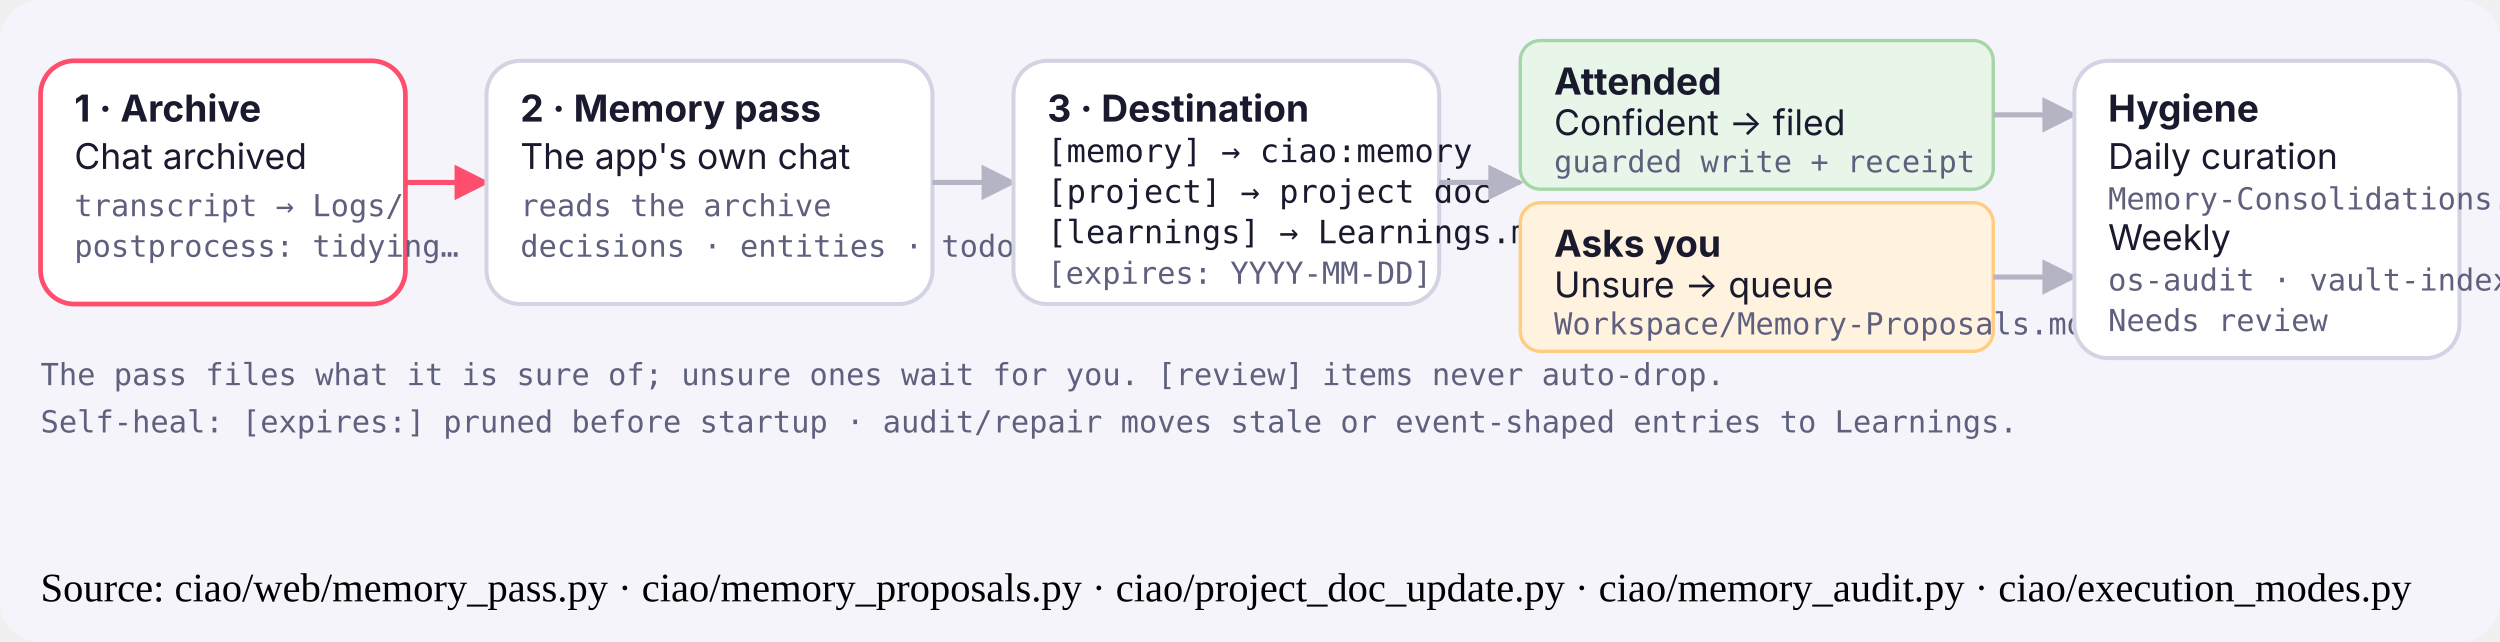
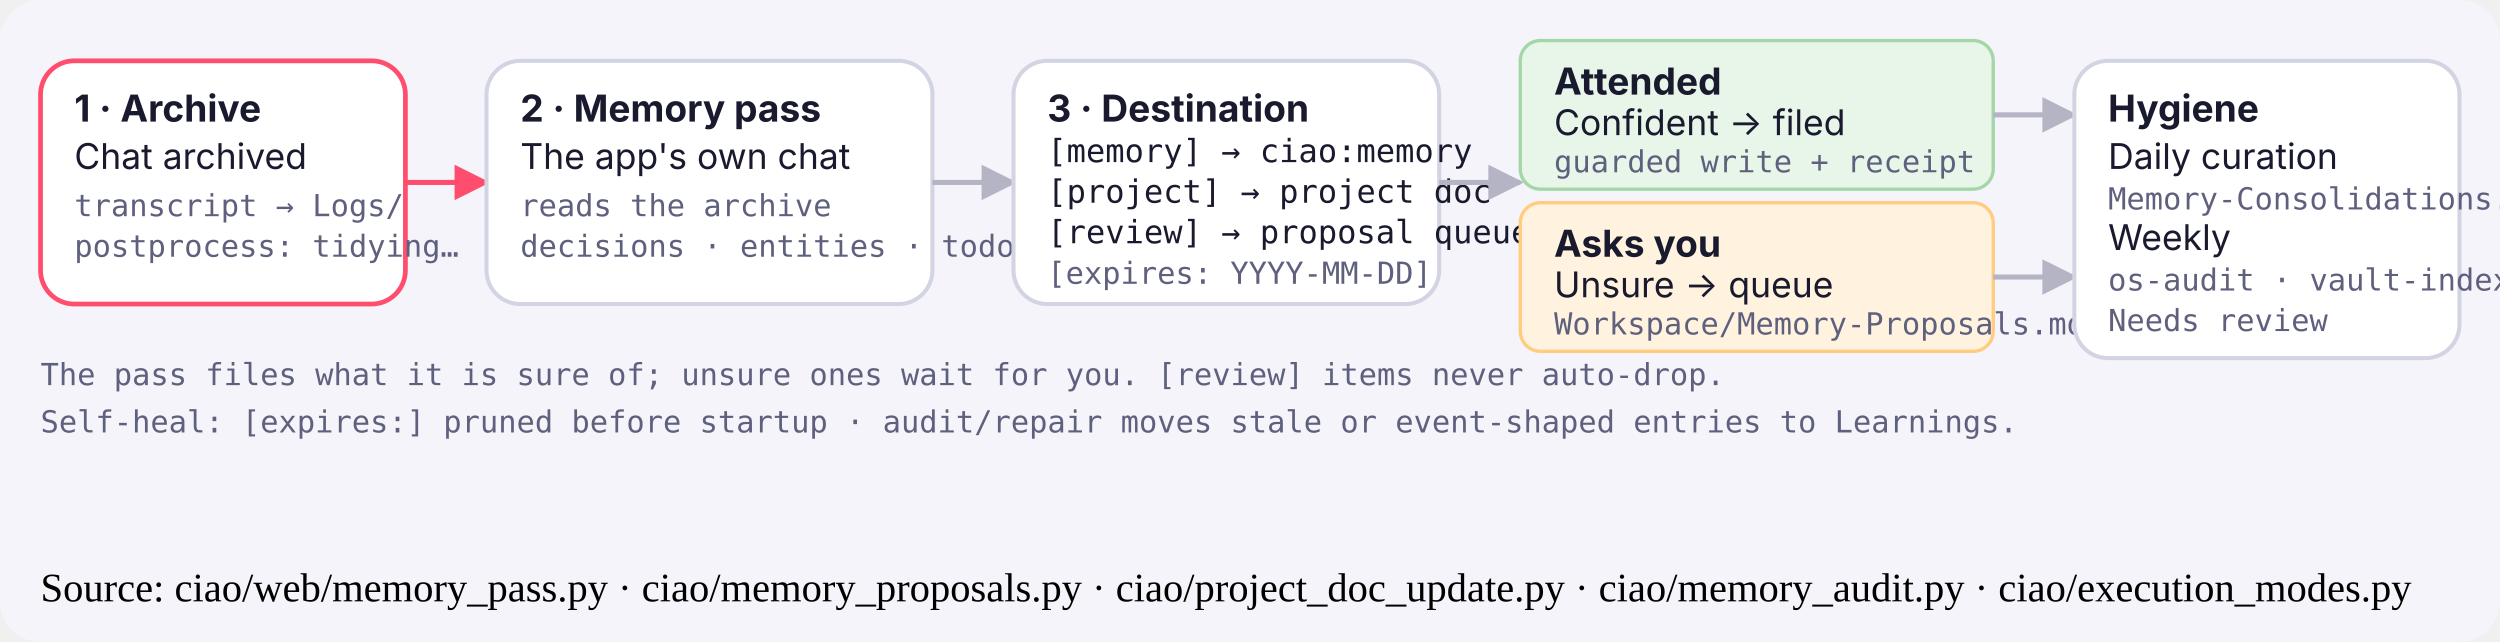
<svg xmlns="http://www.w3.org/2000/svg" viewBox="0 0 740 190" role="img" aria-labelledby="title desc">
  <style>
  .bg { fill: #f4f4fa; }
  .step { fill: #ffffff; stroke: #d2d4e3; stroke-width: 1.2; rx: 10; }
  .step-pink { stroke: #ff4d6d; stroke-width: 1.4; }
  .label { font-family: -apple-system, BlinkMacSystemFont, 'SF Pro Text', sans-serif; font-size: 10.5px; fill: #1a1a2e; }
  .label-bold { font-weight: 700; font-size: 11px; }
  .mono { font-family: SFMono-Regular, 'SF Mono', Menlo, monospace; font-size: 9px; fill: #5f607d; }
  .mono-dark { font-family: SFMono-Regular, 'SF Mono', Menlo, monospace; font-size: 9.5px; fill: #1a1a2e; }
  .arrow { stroke: #b4b4c4; stroke-width: 1.5; fill: none; marker-end: url(#ah); }
  .arrow-pink { stroke: #ff4d6d; stroke-width: 1.5; fill: none; marker-end: url(#ah-pink); }
  .badge-auto { fill: #e8f5e9; stroke: #a5d6a7; stroke-width: 1; rx: 6; }
  .badge-ask { fill: #fff3e0; stroke: #ffcc80; stroke-width: 1; rx: 6; }
</style>
  <defs>
    <marker id="ah" viewBox="0 0 10 10" refX="9" refY="5" markerWidth="7" markerHeight="7" orient="auto">
      <path d="M 0 0 L 10 5 L 0 10 z" fill="#b4b4c4" />
    </marker>
    <marker id="ah-pink" viewBox="0 0 10 10" refX="9" refY="5" markerWidth="7" markerHeight="7" orient="auto">
      <path d="M 0 0 L 10 5 L 0 10 z" fill="#ff4d6d" />
    </marker>
  </defs>
  <rect width="740" height="190" rx="12" class="bg" />
  <rect x="12" y="18" width="108" height="72" rx="10" class="step step-pink" />
  <text x="22" y="36" class="label label-bold">1 · Archive</text>
  <text x="22" y="50" class="label">Chat archived</text>
  <text x="22" y="64" class="mono">transcript → Logs/</text>
  <text x="22" y="76" class="mono">postprocess: tidying…</text>
  <line x1="120" y1="54" x2="144" y2="54" class="arrow-pink" />
  <rect x="144" y="18" width="132" height="72" rx="10" class="step" />
  <text x="154" y="36" class="label label-bold">2 · Memory pass</text>
  <text x="154" y="50" class="label">The app's own chat</text>
  <text x="154" y="64" class="mono">reads the archive</text>
  <text x="154" y="76" class="mono">decisions · entities · todos</text>
  <line x1="276" y1="54" x2="300" y2="54" class="arrow" />
  <rect x="300" y="18" width="126" height="72" rx="10" class="step" />
  <text x="310" y="36" class="label label-bold">3 · Destination</text>
  <text x="310" y="48" class="mono-dark">[memory] → ciao:memory</text>
  <text x="310" y="60" class="mono-dark">[project] → project doc</text>
-   <text x="310" y="72" class="mono-dark">[learnings] → Learnings.md</text>
+   <text x="310" y="72" class="mono-dark">[review] → proposal queue</text>
  <text x="310" y="84" class="mono">[expires: YYYY-MM-DD]</text>
  <line x1="426" y1="54" x2="450" y2="54" class="arrow" />
  <g>
    <rect x="450" y="12" width="140" height="44" rx="8" class="badge-auto" />
    <text x="460" y="28" class="label label-bold">Attended</text>
    <text x="460" y="40" class="label">Confident → filed</text>
    <text x="460" y="51" class="mono">guarded write + receipt</text>
    <rect x="450" y="60" width="140" height="44" rx="8" class="badge-ask" />
    <text x="460" y="76" class="label label-bold">Asks you</text>
    <text x="460" y="88" class="label">Unsure → queue</text>
    <text x="460" y="99" class="mono">Workspace/Memory-Proposals.md</text>
  </g>
  <line x1="590" y1="34" x2="614" y2="34" class="arrow" />
  <line x1="590" y1="82" x2="614" y2="82" class="arrow" />
  <rect x="614" y="18" width="114" height="88" rx="10" class="step" />
  <text x="624" y="36" class="label label-bold">Hygiene</text>
  <text x="624" y="50" class="label">Daily curation</text>
  <text x="624" y="62" class="mono">Memory-Consolidations.md</text>
  <text x="624" y="74" class="label">Weekly</text>
  <text x="624" y="86" class="mono">os-audit · vault-index</text>
  <text x="624" y="98" class="mono">Needs review</text>
  <text x="12" y="114" class="mono">The pass files what it is sure of; unsure ones wait for you. [review] items never auto-drop.</text>
  <text x="12" y="128" class="mono">Self-heal: [expires:] pruned before startup · audit/repair moves stale or event-shaped entries to Learnings.</text>
  <text x="12" y="178" class="mono-muted">Source: ciao/web/memory_pass.py · ciao/memory_proposals.py · ciao/project_doc_update.py · ciao/memory_audit.py · ciao/execution_modes.py</text>
</svg>
